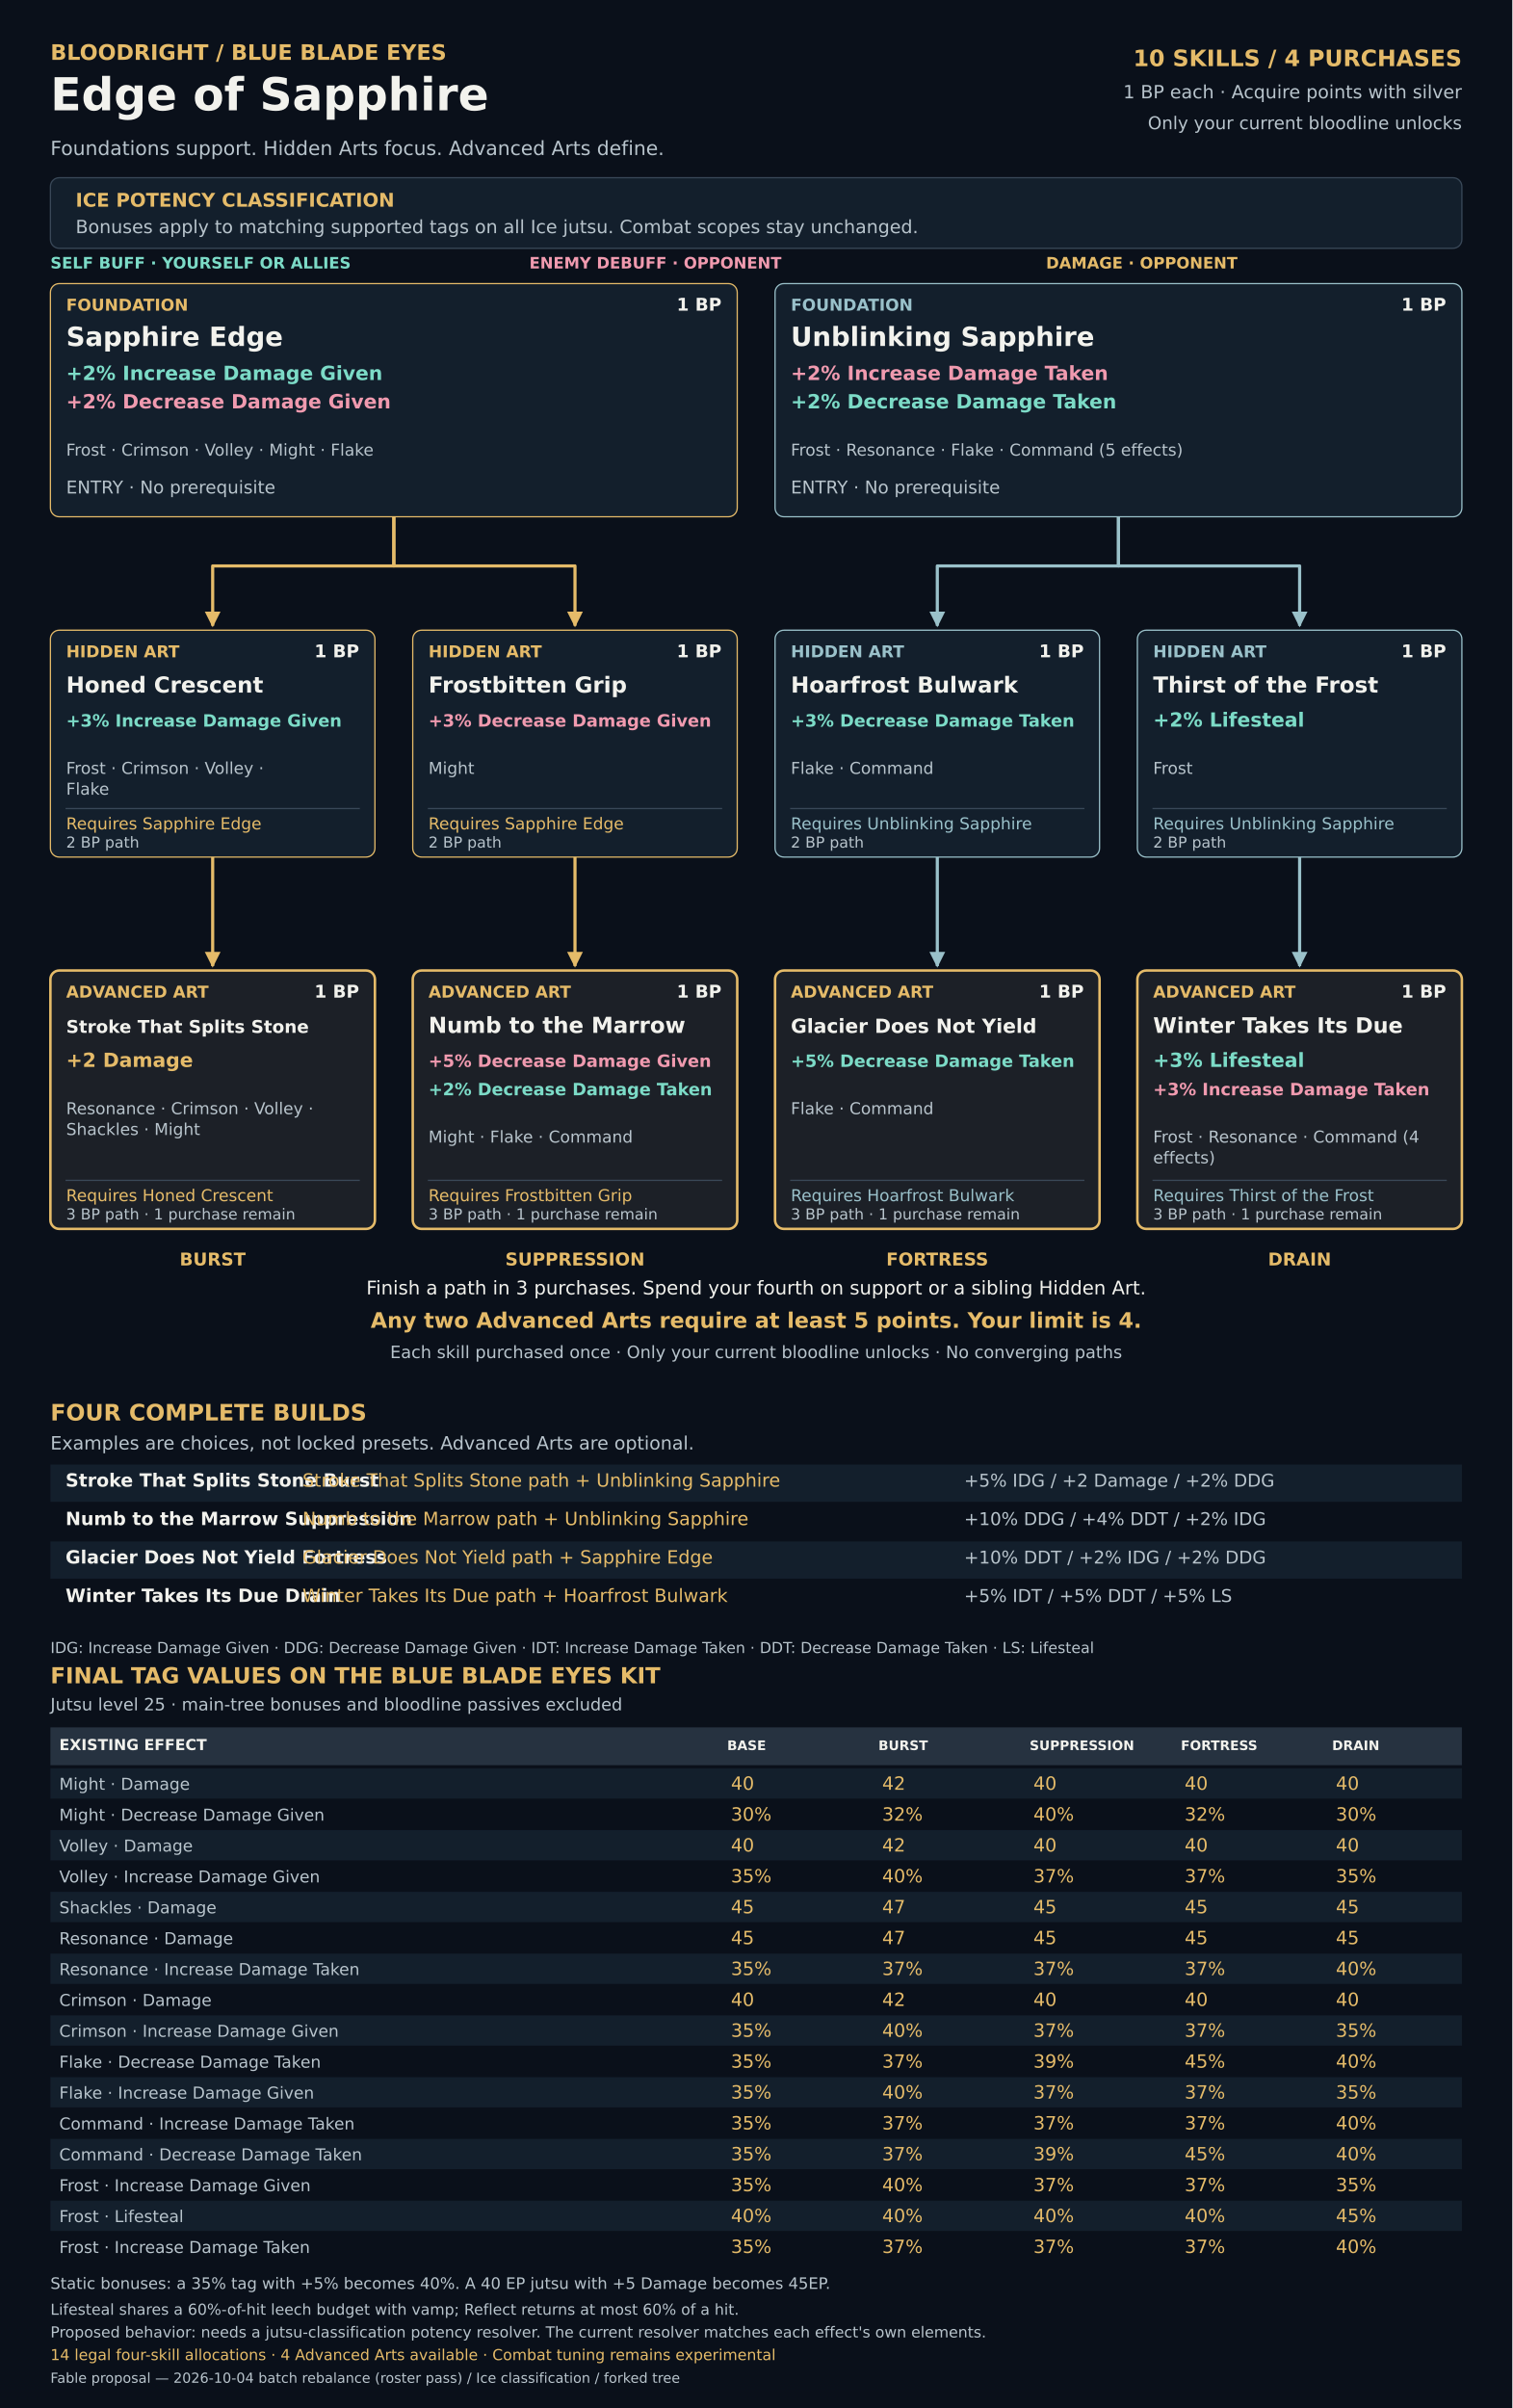
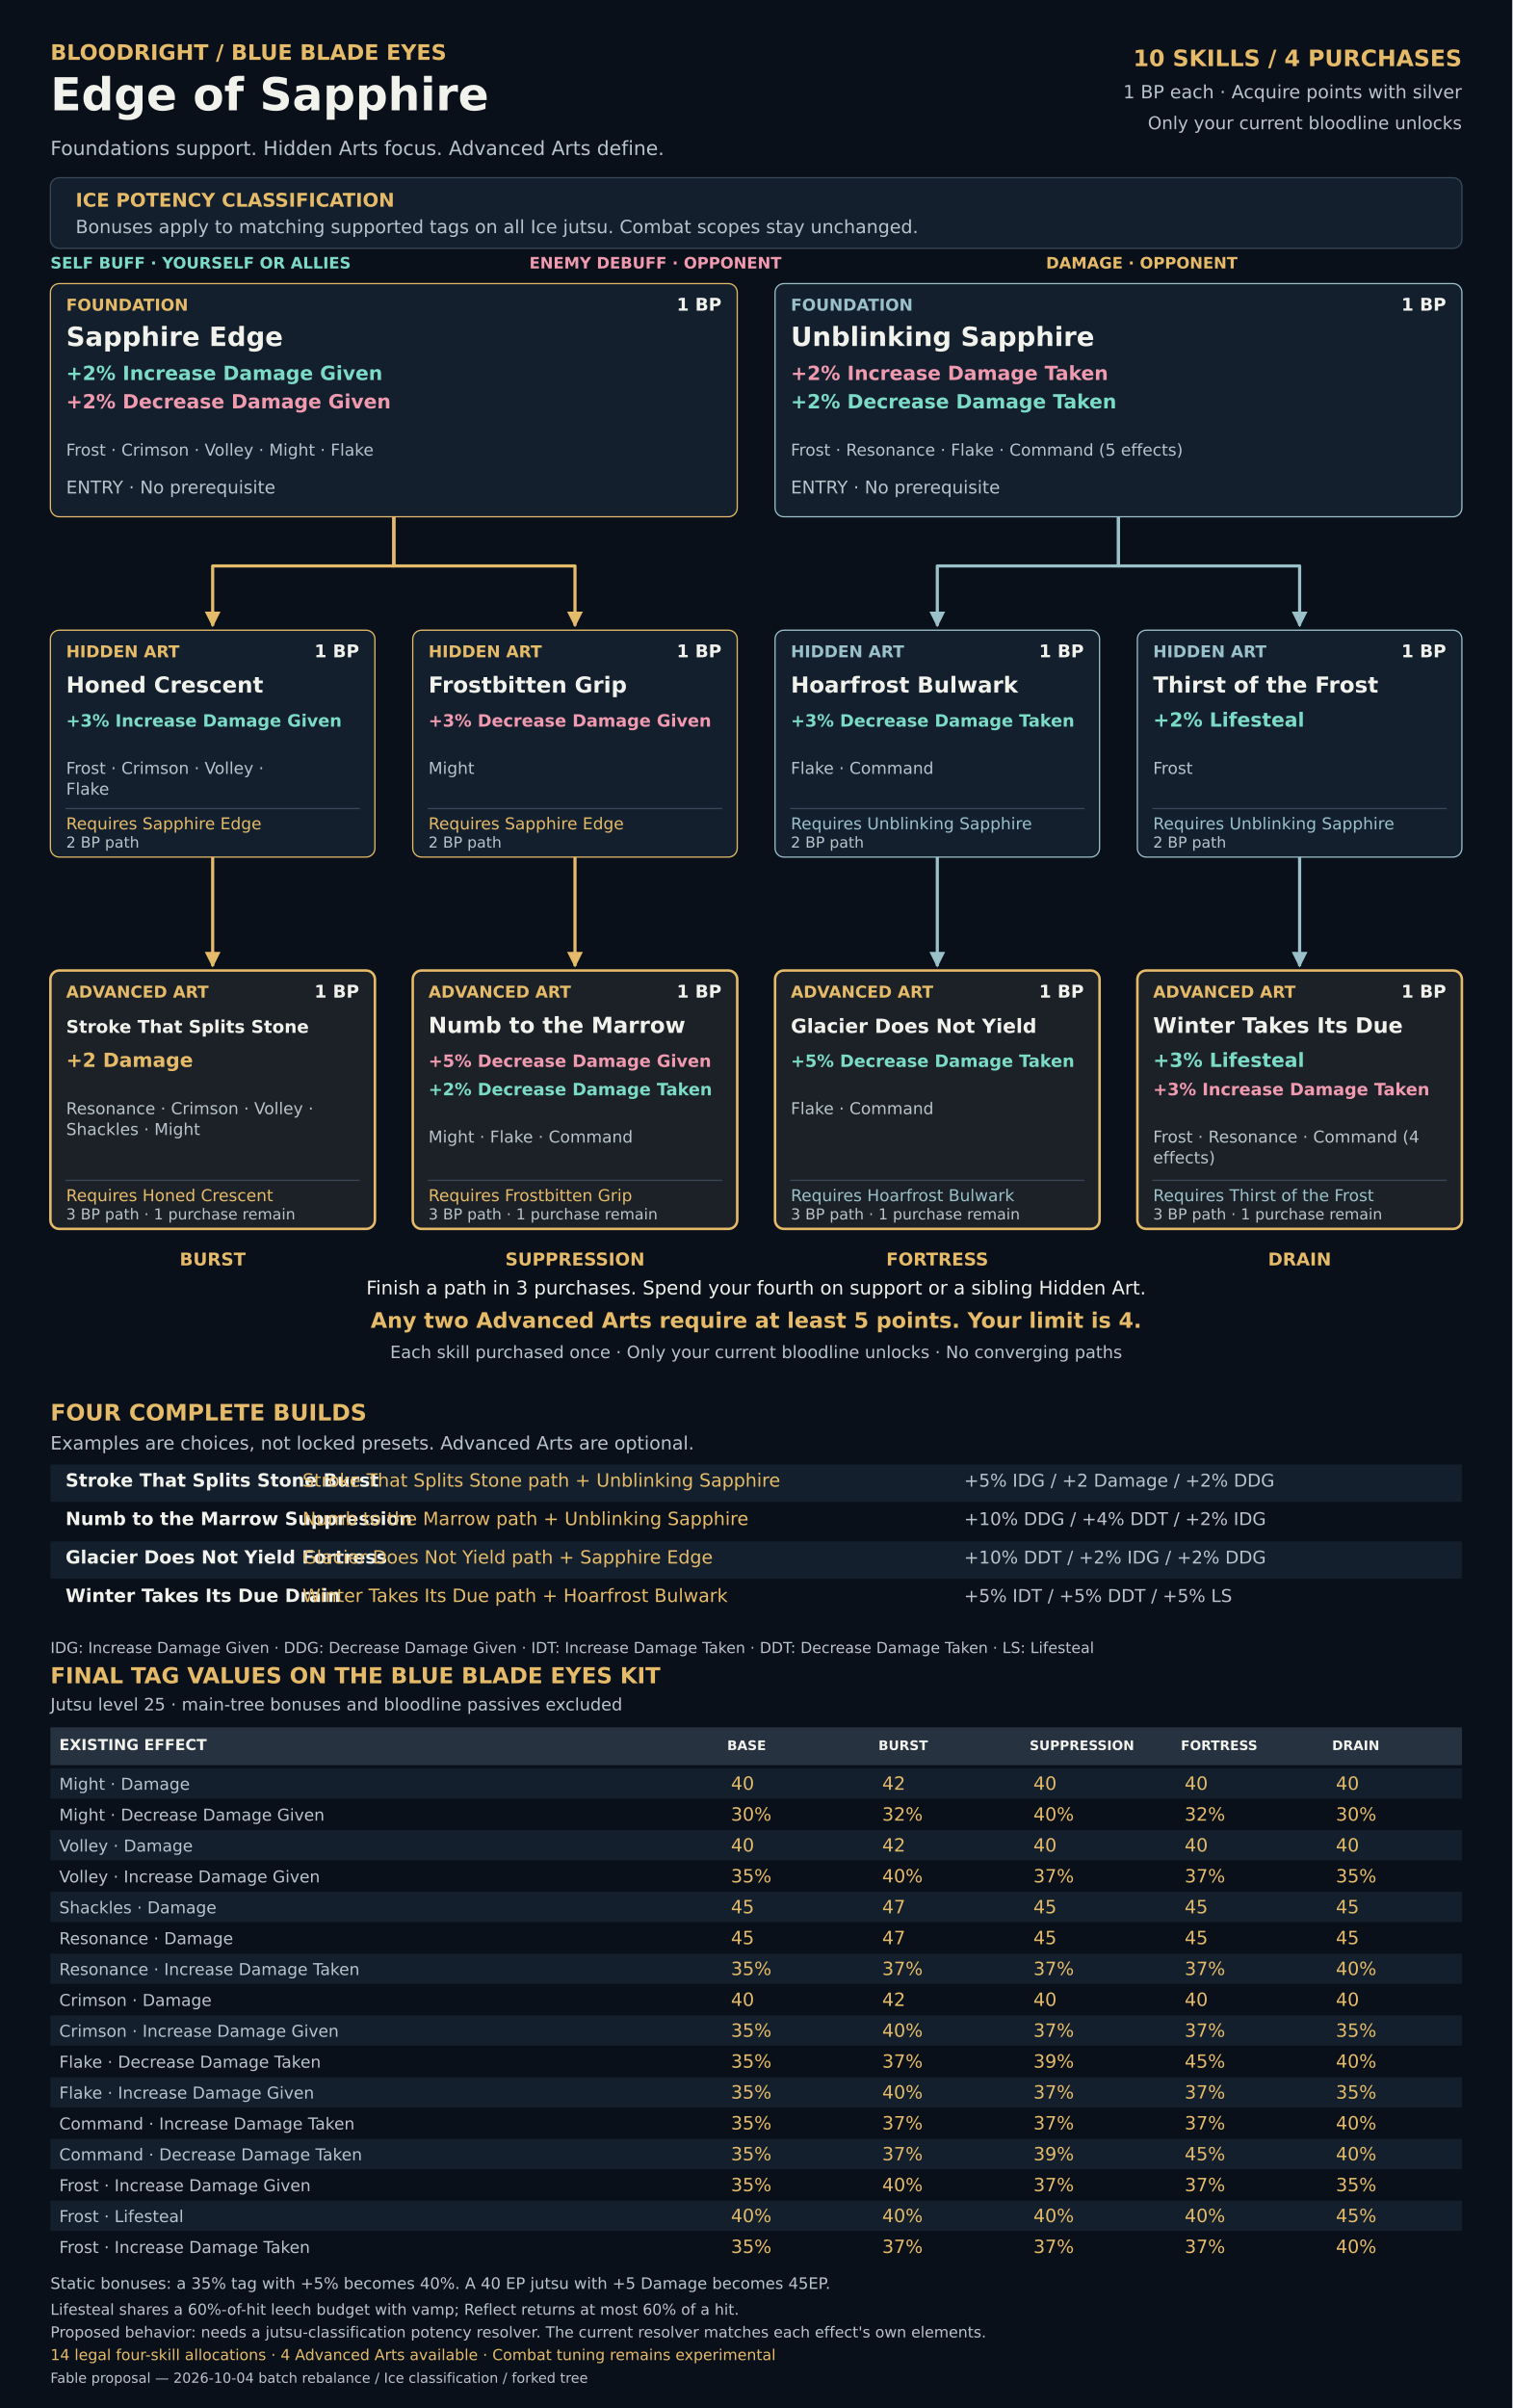
<svg xmlns="http://www.w3.org/2000/svg" width="2400" height="3821" viewBox="0 0 2400 3821" role="img" aria-labelledby="title desc">
  <defs>
    <marker id="arrow-0" viewBox="0 0 10 10" refX="9" refY="5" markerWidth="5" markerHeight="5" orient="auto">
      <path d="M0 0L10 5L0 10Z" fill="#e5bb69" />
    </marker>
    <marker id="arrow-1" viewBox="0 0 10 10" refX="9" refY="5" markerWidth="5" markerHeight="5" orient="auto">
      <path d="M0 0L10 5L0 10Z" fill="#9ac1ca" />
    </marker>
    <marker id="arrow-2" viewBox="0 0 10 10" refX="9" refY="5" markerWidth="5" markerHeight="5" orient="auto">
      <path d="M0 0L10 5L0 10Z" fill="#b8d98d" />
    </marker>
    <marker id="arrow-3" viewBox="0 0 10 10" refX="9" refY="5" markerWidth="5" markerHeight="5" orient="auto">
      <path d="M0 0L10 5L0 10Z" fill="#d9a6e0" />
    </marker>
  </defs>
  <g font-family="DejaVu Sans, sans-serif">
    <rect x="0" y="0" width="2400" height="3821" rx="0" fill="#0a101a" />
    <text x="80" y="95" font-size="34" font-weight="700" fill="#e5bb69" text-anchor="start">BLOODRIGHT / BLUE BLADE EYES</text>
    <text x="80" y="175" font-size="72" font-weight="700" fill="#f2f2ed" text-anchor="start">Edge of Sapphire</text>
    <text x="80" y="246" font-size="31" font-weight="400" fill="#b8c4cc" text-anchor="start">Foundations support. Hidden Arts focus. Advanced Arts define.</text>
    <text x="2320" y="105" font-size="36" font-weight="700" fill="#e5bb69" text-anchor="end">10 SKILLS  /  4 PURCHASES</text>
    <text x="2320" y="156" font-size="29" font-weight="400" fill="#b8c4cc" text-anchor="end">1 BP each · Acquire points with silver</text>
    <text x="2320" y="205" font-size="28" font-weight="400" fill="#b8c4cc" text-anchor="end">Only your current bloodline unlocks</text>
    <rect x="80" y="282" width="2240" height="112" rx="14" fill="#131f2c" stroke="#394858" stroke-width="2" />
    <text x="120" y="328" font-size="30" font-weight="700" fill="#e5bb69" text-anchor="start">ICE POTENCY CLASSIFICATION</text>
    <text x="120" y="370" font-size="29" font-weight="400" fill="#b8c4cc" text-anchor="start">Bonuses apply to matching supported tags on all Ice jutsu. Combat scopes stay unchanged.</text>
    <text x="80" y="426" font-size="25" font-weight="700" fill="#7cdbc7" text-anchor="start">SELF BUFF · YOURSELF OR ALLIES</text>
    <text x="840" y="426" font-size="25" font-weight="700" fill="#f09aaf" text-anchor="start">ENEMY DEBUFF · OPPONENT</text>
    <text x="1660" y="426" font-size="25" font-weight="700" fill="#e5bb69" text-anchor="start">DAMAGE · OPPONENT</text>
    <path id="edge-02-03" data-from="02" data-to="03" d="M337.5 1360 V1533" fill="none" stroke="#e5bb69" stroke-width="5" stroke-linejoin="round" marker-end="url(#arrow-0)" />
    <path id="edge-04-05" data-from="04" data-to="05" d="M912.5 1360 V1533" fill="none" stroke="#e5bb69" stroke-width="5" stroke-linejoin="round" marker-end="url(#arrow-0)" />
    <path id="edge-01-02" data-from="01" data-to="02" d="M625 820 V898 H337.5 V993" fill="none" stroke="#e5bb69" stroke-width="5" stroke-linejoin="round" marker-end="url(#arrow-0)" />
    <path id="edge-01-04" data-from="01" data-to="04" d="M625 820 V898 H912.5 V993" fill="none" stroke="#e5bb69" stroke-width="5" stroke-linejoin="round" marker-end="url(#arrow-0)" />
    <path id="edge-07-08" data-from="07" data-to="08" d="M1487.5 1360 V1533" fill="none" stroke="#9ac1ca" stroke-width="5" stroke-linejoin="round" marker-end="url(#arrow-1)" />
    <path id="edge-09-10" data-from="09" data-to="10" d="M2062.5 1360 V1533" fill="none" stroke="#9ac1ca" stroke-width="5" stroke-linejoin="round" marker-end="url(#arrow-1)" />
    <path id="edge-06-07" data-from="06" data-to="07" d="M1775 820 V898 H1487.5 V993" fill="none" stroke="#9ac1ca" stroke-width="5" stroke-linejoin="round" marker-end="url(#arrow-1)" />
    <path id="edge-06-09" data-from="06" data-to="09" d="M1775 820 V898 H2062.5 V993" fill="none" stroke="#9ac1ca" stroke-width="5" stroke-linejoin="round" marker-end="url(#arrow-1)" />
    <g id="node-01" data-cost="1" data-prerequisites="" data-potency-classification="Ice">
      <rect x="80" y="450" width="1090" height="370" rx="14" fill="#131f2c" stroke="#e5bb69" stroke-width="2" />
      <text x="105.0" y="493" font-size="26" font-weight="700" fill="#e5bb69" text-anchor="start">FOUNDATION</text>
      <text x="1145.0" y="493" font-size="28" font-weight="700" fill="#f2f2ed" text-anchor="end">1 BP</text>
      <text x="105.0" y="549" font-size="42" font-weight="700" fill="#f2f2ed" text-anchor="start">Sapphire Edge</text>
      <text x="105.0" y="603" font-size="31" font-weight="700" fill="#7cdbc7" text-anchor="start">+2% Increase Damage Given</text>
      <text x="105.0" y="648" font-size="31" font-weight="700" fill="#f09aaf" text-anchor="start">+2% Decrease Damage Given</text>
      <text x="105.0" y="723" font-size="26" font-weight="400" fill="#b8c4cc" text-anchor="start">Frost · Crimson · Volley · Might · Flake</text>
      <text x="105.0" y="783" font-size="28" font-weight="400" fill="#b8c4cc" text-anchor="start">ENTRY · No prerequisite</text>
    </g>
    <g id="node-06" data-cost="1" data-prerequisites="" data-potency-classification="Ice">
      <rect x="1230" y="450" width="1090" height="370" rx="14" fill="#131f2c" stroke="#9ac1ca" stroke-width="2" />
      <text x="1255.0" y="493" font-size="26" font-weight="700" fill="#9ac1ca" text-anchor="start">FOUNDATION</text>
      <text x="2295.0" y="493" font-size="28" font-weight="700" fill="#f2f2ed" text-anchor="end">1 BP</text>
      <text x="1255.0" y="549" font-size="42" font-weight="700" fill="#f2f2ed" text-anchor="start">Unblinking Sapphire</text>
      <text x="1255.0" y="603" font-size="31" font-weight="700" fill="#f09aaf" text-anchor="start">+2% Increase Damage Taken</text>
      <text x="1255.0" y="648" font-size="31" font-weight="700" fill="#7cdbc7" text-anchor="start">+2% Decrease Damage Taken</text>
      <text x="1255.0" y="723" font-size="26" font-weight="400" fill="#b8c4cc" text-anchor="start">Frost · Resonance · Flake · Command (5 effects)</text>
      <text x="1255.0" y="783" font-size="28" font-weight="400" fill="#b8c4cc" text-anchor="start">ENTRY · No prerequisite</text>
    </g>
    <g id="node-02" data-cost="1" data-prerequisites="01" data-potency-classification="Ice">
      <rect x="80" y="1000" width="515" height="360" rx="14" fill="#131f2c" stroke="#e5bb69" stroke-width="2" />
      <text x="105.0" y="1043" font-size="26" font-weight="700" fill="#e5bb69" text-anchor="start">HIDDEN ART</text>
      <text x="570.0" y="1043" font-size="28" font-weight="700" fill="#f2f2ed" text-anchor="end">1 BP</text>
      <text x="105.0" y="1099" font-size="35" font-weight="700" fill="#f2f2ed" text-anchor="start">Honed Crescent</text>
      <text x="105.0" y="1153" font-size="27" font-weight="700" fill="#7cdbc7" text-anchor="start">+3% Increase Damage Given</text>
      <text x="105.0" y="1228" font-size="26" font-weight="400" fill="#b8c4cc" text-anchor="start">Frost · Crimson · Volley ·</text>
      <text x="105.0" y="1261" font-size="26" font-weight="400" fill="#b8c4cc" text-anchor="start">Flake</text>
      <path d="M104 1283 L571 1283" fill="none" stroke="#394858" stroke-width="2" />
      <text x="105.0" y="1316" font-size="26" font-weight="400" fill="#e5bb69" text-anchor="start">Requires Sapphire Edge</text>
      <text x="105.0" y="1345" font-size="24" font-weight="400" fill="#b8c4cc" text-anchor="start">2 BP path</text>
    </g>
    <g id="node-04" data-cost="1" data-prerequisites="01" data-potency-classification="Ice">
      <rect x="655" y="1000" width="515" height="360" rx="14" fill="#131f2c" stroke="#e5bb69" stroke-width="2" />
      <text x="680.0" y="1043" font-size="26" font-weight="700" fill="#e5bb69" text-anchor="start">HIDDEN ART</text>
      <text x="1145.0" y="1043" font-size="28" font-weight="700" fill="#f2f2ed" text-anchor="end">1 BP</text>
      <text x="680.0" y="1099" font-size="35" font-weight="700" fill="#f2f2ed" text-anchor="start">Frostbitten Grip</text>
      <text x="680.0" y="1153" font-size="27" font-weight="700" fill="#f09aaf" text-anchor="start">+3% Decrease Damage Given</text>
      <text x="680.0" y="1228" font-size="26" font-weight="400" fill="#b8c4cc" text-anchor="start">Might</text>
      <path d="M679 1283 L1146 1283" fill="none" stroke="#394858" stroke-width="2" />
      <text x="680.0" y="1316" font-size="26" font-weight="400" fill="#e5bb69" text-anchor="start">Requires Sapphire Edge</text>
      <text x="680.0" y="1345" font-size="24" font-weight="400" fill="#b8c4cc" text-anchor="start">2 BP path</text>
    </g>
    <g id="node-07" data-cost="1" data-prerequisites="06" data-potency-classification="Ice">
      <rect x="1230" y="1000" width="515" height="360" rx="14" fill="#131f2c" stroke="#9ac1ca" stroke-width="2" />
      <text x="1255.0" y="1043" font-size="26" font-weight="700" fill="#9ac1ca" text-anchor="start">HIDDEN ART</text>
      <text x="1720.0" y="1043" font-size="28" font-weight="700" fill="#f2f2ed" text-anchor="end">1 BP</text>
      <text x="1255.0" y="1099" font-size="35" font-weight="700" fill="#f2f2ed" text-anchor="start">Hoarfrost Bulwark</text>
      <text x="1255.0" y="1153" font-size="27" font-weight="700" fill="#7cdbc7" text-anchor="start">+3% Decrease Damage Taken</text>
      <text x="1255.0" y="1228" font-size="26" font-weight="400" fill="#b8c4cc" text-anchor="start">Flake · Command</text>
      <path d="M1254 1283 L1721 1283" fill="none" stroke="#394858" stroke-width="2" />
      <text x="1255.0" y="1316" font-size="26" font-weight="400" fill="#9ac1ca" text-anchor="start">Requires Unblinking Sapphire</text>
      <text x="1255.0" y="1345" font-size="24" font-weight="400" fill="#b8c4cc" text-anchor="start">2 BP path</text>
    </g>
    <g id="node-09" data-cost="1" data-prerequisites="06" data-potency-classification="Ice">
      <rect x="1805" y="1000" width="515" height="360" rx="14" fill="#131f2c" stroke="#9ac1ca" stroke-width="2" />
      <text x="1830.0" y="1043" font-size="26" font-weight="700" fill="#9ac1ca" text-anchor="start">HIDDEN ART</text>
      <text x="2295.0" y="1043" font-size="28" font-weight="700" fill="#f2f2ed" text-anchor="end">1 BP</text>
      <text x="1830.0" y="1099" font-size="35" font-weight="700" fill="#f2f2ed" text-anchor="start">Thirst of the Frost</text>
      <text x="1830.0" y="1153" font-size="31" font-weight="700" fill="#7cdbc7" text-anchor="start">+2% Lifesteal</text>
      <text x="1830.0" y="1228" font-size="26" font-weight="400" fill="#b8c4cc" text-anchor="start">Frost</text>
      <path d="M1829 1283 L2296 1283" fill="none" stroke="#394858" stroke-width="2" />
      <text x="1830.0" y="1316" font-size="26" font-weight="400" fill="#9ac1ca" text-anchor="start">Requires Unblinking Sapphire</text>
      <text x="1830.0" y="1345" font-size="24" font-weight="400" fill="#b8c4cc" text-anchor="start">2 BP path</text>
    </g>
    <g id="node-03" data-cost="1" data-prerequisites="02" data-potency-classification="Ice">
      <rect x="80" y="1540" width="515" height="410" rx="14" fill="#1c2027" stroke="#e5bb69" stroke-width="4" />
      <text x="105.0" y="1583" font-size="26" font-weight="700" fill="#e5bb69" text-anchor="start">ADVANCED ART</text>
      <text x="570.0" y="1583" font-size="28" font-weight="700" fill="#f2f2ed" text-anchor="end">1 BP</text>
      <text x="105.0" y="1639" font-size="28" font-weight="700" fill="#f2f2ed" text-anchor="start">Stroke That Splits Stone</text>
      <text x="105.0" y="1693" font-size="31" font-weight="700" fill="#e5bb69" text-anchor="start">+2 Damage</text>
      <text x="105.0" y="1768" font-size="26" font-weight="400" fill="#b8c4cc" text-anchor="start">Resonance · Crimson · Volley ·</text>
      <text x="105.0" y="1801" font-size="26" font-weight="400" fill="#b8c4cc" text-anchor="start">Shackles · Might</text>
      <path d="M104 1873 L571 1873" fill="none" stroke="#394858" stroke-width="2" />
      <text x="105.0" y="1906" font-size="26" font-weight="400" fill="#e5bb69" text-anchor="start">Requires Honed Crescent</text>
      <text x="105.0" y="1935" font-size="24" font-weight="400" fill="#b8c4cc" text-anchor="start">3 BP path · 1 purchase remain</text>
    </g>
    <g id="node-05" data-cost="1" data-prerequisites="04" data-potency-classification="Ice">
      <rect x="655" y="1540" width="515" height="410" rx="14" fill="#1c2027" stroke="#e5bb69" stroke-width="4" />
      <text x="680.0" y="1583" font-size="26" font-weight="700" fill="#e5bb69" text-anchor="start">ADVANCED ART</text>
      <text x="1145.0" y="1583" font-size="28" font-weight="700" fill="#f2f2ed" text-anchor="end">1 BP</text>
      <text x="680.0" y="1639" font-size="35" font-weight="700" fill="#f2f2ed" text-anchor="start">Numb to the Marrow</text>
      <text x="680.0" y="1693" font-size="27" font-weight="700" fill="#f09aaf" text-anchor="start">+5% Decrease Damage Given</text>
      <text x="680.0" y="1738" font-size="27" font-weight="700" fill="#7cdbc7" text-anchor="start">+2% Decrease Damage Taken</text>
      <text x="680.0" y="1813" font-size="26" font-weight="400" fill="#b8c4cc" text-anchor="start">Might · Flake · Command</text>
      <path d="M679 1873 L1146 1873" fill="none" stroke="#394858" stroke-width="2" />
      <text x="680.0" y="1906" font-size="26" font-weight="400" fill="#e5bb69" text-anchor="start">Requires Frostbitten Grip</text>
      <text x="680.0" y="1935" font-size="24" font-weight="400" fill="#b8c4cc" text-anchor="start">3 BP path · 1 purchase remain</text>
    </g>
    <g id="node-08" data-cost="1" data-prerequisites="07" data-potency-classification="Ice">
      <rect x="1230" y="1540" width="515" height="410" rx="14" fill="#1c2027" stroke="#e5bb69" stroke-width="4" />
      <text x="1255.0" y="1583" font-size="26" font-weight="700" fill="#e5bb69" text-anchor="start">ADVANCED ART</text>
      <text x="1720.0" y="1583" font-size="28" font-weight="700" fill="#f2f2ed" text-anchor="end">1 BP</text>
      <text x="1255.0" y="1639" font-size="31" font-weight="700" fill="#f2f2ed" text-anchor="start">Glacier Does Not Yield</text>
      <text x="1255.0" y="1693" font-size="27" font-weight="700" fill="#7cdbc7" text-anchor="start">+5% Decrease Damage Taken</text>
      <text x="1255.0" y="1768" font-size="26" font-weight="400" fill="#b8c4cc" text-anchor="start">Flake · Command</text>
      <path d="M1254 1873 L1721 1873" fill="none" stroke="#394858" stroke-width="2" />
      <text x="1255.0" y="1906" font-size="26" font-weight="400" fill="#9ac1ca" text-anchor="start">Requires Hoarfrost Bulwark</text>
      <text x="1255.0" y="1935" font-size="24" font-weight="400" fill="#b8c4cc" text-anchor="start">3 BP path · 1 purchase remain</text>
    </g>
    <g id="node-10" data-cost="1" data-prerequisites="09" data-potency-classification="Ice">
      <rect x="1805" y="1540" width="515" height="410" rx="14" fill="#1c2027" stroke="#e5bb69" stroke-width="4" />
      <text x="1830.0" y="1583" font-size="26" font-weight="700" fill="#e5bb69" text-anchor="start">ADVANCED ART</text>
      <text x="2295.0" y="1583" font-size="28" font-weight="700" fill="#f2f2ed" text-anchor="end">1 BP</text>
      <text x="1830.0" y="1639" font-size="34" font-weight="700" fill="#f2f2ed" text-anchor="start">Winter Takes Its Due</text>
      <text x="1830.0" y="1693" font-size="31" font-weight="700" fill="#7cdbc7" text-anchor="start">+3% Lifesteal</text>
      <text x="1830.0" y="1738" font-size="27" font-weight="700" fill="#f09aaf" text-anchor="start">+3% Increase Damage Taken</text>
      <text x="1830.0" y="1813" font-size="26" font-weight="400" fill="#b8c4cc" text-anchor="start">Frost · Resonance · Command (4</text>
      <text x="1830.0" y="1846" font-size="26" font-weight="400" fill="#b8c4cc" text-anchor="start">effects)</text>
      <path d="M1829 1873 L2296 1873" fill="none" stroke="#394858" stroke-width="2" />
      <text x="1830.0" y="1906" font-size="26" font-weight="400" fill="#9ac1ca" text-anchor="start">Requires Thirst of the Frost</text>
      <text x="1830.0" y="1935" font-size="24" font-weight="400" fill="#b8c4cc" text-anchor="start">3 BP path · 1 purchase remain</text>
    </g>
    <text x="337.5" y="2008" font-size="28" font-weight="700" fill="#e5bb69" text-anchor="middle">BURST</text>
    <text x="912.5" y="2008" font-size="28" font-weight="700" fill="#e5bb69" text-anchor="middle">SUPPRESSION</text>
    <text x="1487.5" y="2008" font-size="28" font-weight="700" fill="#e5bb69" text-anchor="middle">FORTRESS</text>
    <text x="2062.5" y="2008" font-size="28" font-weight="700" fill="#e5bb69" text-anchor="middle">DRAIN</text>
    <text x="1200.0" y="2054" font-size="30" font-weight="400" fill="#f2f2ed" text-anchor="middle">Finish a path in 3 purchases. Spend your fourth on support or a sibling Hidden Art.</text>
    <text x="1200.0" y="2107" font-size="34" font-weight="700" fill="#e5bb69" text-anchor="middle">Any two Advanced Arts require at least 5 points. Your limit is 4.</text>
    <text x="1200.0" y="2155" font-size="27" font-weight="400" fill="#b8c4cc" text-anchor="middle">Each skill purchased once · Only your current bloodline unlocks · No converging paths</text>
    <text x="80" y="2254" font-size="36" font-weight="700" fill="#e5bb69" text-anchor="start">FOUR COMPLETE BUILDS</text>
    <text x="80" y="2300" font-size="29" font-weight="400" fill="#b8c4cc" text-anchor="start">Examples are choices, not locked presets. Advanced Arts are optional.</text>
    <rect x="80" y="2324" width="2240" height="59" rx="0" fill="#131f2c" />
    <text x="104" y="2359" font-size="29" font-weight="700" fill="#f2f2ed" text-anchor="start">Stroke That Splits Stone Burst</text>
    <text x="480" y="2359" font-size="29" font-weight="400" fill="#e5bb69" text-anchor="start">Stroke That Splits Stone path + Unblinking Sapphire</text>
    <text x="1530" y="2359" font-size="28" font-weight="400" fill="#b8c4cc" text-anchor="start">+5% IDG / +2 Damage / +2% DDG</text>
    <rect x="80" y="2385" width="2240" height="59" rx="0" fill="#0a101a" />
    <text x="104" y="2420" font-size="29" font-weight="700" fill="#f2f2ed" text-anchor="start">Numb to the Marrow Suppression</text>
    <text x="480" y="2420" font-size="29" font-weight="400" fill="#e5bb69" text-anchor="start">Numb to the Marrow path + Unblinking Sapphire</text>
    <text x="1530" y="2420" font-size="28" font-weight="400" fill="#b8c4cc" text-anchor="start">+10% DDG / +4% DDT / +2% IDG</text>
    <rect x="80" y="2446" width="2240" height="59" rx="0" fill="#131f2c" />
    <text x="104" y="2481" font-size="29" font-weight="700" fill="#f2f2ed" text-anchor="start">Glacier Does Not Yield Fortress</text>
    <text x="480" y="2481" font-size="29" font-weight="400" fill="#e5bb69" text-anchor="start">Glacier Does Not Yield path + Sapphire Edge</text>
    <text x="1530" y="2481" font-size="28" font-weight="400" fill="#b8c4cc" text-anchor="start">+10% DDT / +2% IDG / +2% DDG</text>
    <rect x="80" y="2507" width="2240" height="59" rx="0" fill="#0a101a" />
    <text x="104" y="2542" font-size="29" font-weight="700" fill="#f2f2ed" text-anchor="start">Winter Takes Its Due Drain</text>
    <text x="480" y="2542" font-size="29" font-weight="400" fill="#e5bb69" text-anchor="start">Winter Takes Its Due path + Hoarfrost Bulwark</text>
    <text x="1530" y="2542" font-size="28" font-weight="400" fill="#b8c4cc" text-anchor="start">+5% IDT / +5% DDT / +5% LS</text>
    <text x="80" y="2623" font-size="24" font-weight="400" fill="#b8c4cc" text-anchor="start">IDG: Increase Damage Given · DDG: Decrease Damage Given · IDT: Increase Damage Taken · DDT: Decrease Damage Taken · LS: Lifesteal</text>
    <text x="80" y="2671" font-size="35" font-weight="700" fill="#e5bb69" text-anchor="start">FINAL TAG VALUES ON THE BLUE BLADE EYES KIT</text>
    <text x="80" y="2714" font-size="27" font-weight="400" fill="#b8c4cc" text-anchor="start">Jutsu level 25 · main-tree bonuses and bloodline passives excluded</text>
    <rect x="80" y="2741" width="2240" height="60" rx="0" fill="#263240" />
    <text x="94" y="2777" font-size="24" font-weight="700" fill="#f2f2ed" text-anchor="start">EXISTING EFFECT</text>
    <text x="1154.0" y="2777" font-size="21" font-weight="700" fill="#f2f2ed" text-anchor="start">BASE</text>
    <text x="1394.0" y="2777" font-size="21" font-weight="700" fill="#f2f2ed" text-anchor="start">BURST</text>
    <text x="1634.0" y="2777" font-size="21" font-weight="700" fill="#f2f2ed" text-anchor="start">SUPPRESSION</text>
    <text x="1874.0" y="2777" font-size="21" font-weight="700" fill="#f2f2ed" text-anchor="start">FORTRESS</text>
    <text x="2114.0" y="2777" font-size="21" font-weight="700" fill="#f2f2ed" text-anchor="start">DRAIN</text>
    <rect x="80" y="2806" width="2240" height="48" rx="0" fill="#131f2c" />
    <text x="94" y="2840" font-size="26" font-weight="400" fill="#b8c4cc" text-anchor="start">Might · Damage</text>
    <text x="1160.0" y="2840" font-size="29" font-weight="400" fill="#e5bb69" text-anchor="start">40</text>
    <text x="1400.0" y="2840" font-size="29" font-weight="400" fill="#e5bb69" text-anchor="start">42</text>
    <text x="1640.0" y="2840" font-size="29" font-weight="400" fill="#e5bb69" text-anchor="start">40</text>
    <text x="1880.0" y="2840" font-size="29" font-weight="400" fill="#e5bb69" text-anchor="start">40</text>
    <text x="2120.0" y="2840" font-size="29" font-weight="400" fill="#e5bb69" text-anchor="start">40</text>
    <text x="94" y="2889" font-size="26" font-weight="400" fill="#b8c4cc" text-anchor="start">Might · Decrease Damage Given</text>
    <text x="1160.0" y="2889" font-size="29" font-weight="400" fill="#e5bb69" text-anchor="start">30%</text>
    <text x="1400.0" y="2889" font-size="29" font-weight="400" fill="#e5bb69" text-anchor="start">32%</text>
    <text x="1640.0" y="2889" font-size="29" font-weight="400" fill="#e5bb69" text-anchor="start">40%</text>
    <text x="1880.0" y="2889" font-size="29" font-weight="400" fill="#e5bb69" text-anchor="start">32%</text>
    <text x="2120.0" y="2889" font-size="29" font-weight="400" fill="#e5bb69" text-anchor="start">30%</text>
    <rect x="80" y="2904" width="2240" height="48" rx="0" fill="#131f2c" />
    <text x="94" y="2938" font-size="26" font-weight="400" fill="#b8c4cc" text-anchor="start">Volley · Damage</text>
    <text x="1160.0" y="2938" font-size="29" font-weight="400" fill="#e5bb69" text-anchor="start">40</text>
    <text x="1400.0" y="2938" font-size="29" font-weight="400" fill="#e5bb69" text-anchor="start">42</text>
    <text x="1640.0" y="2938" font-size="29" font-weight="400" fill="#e5bb69" text-anchor="start">40</text>
    <text x="1880.0" y="2938" font-size="29" font-weight="400" fill="#e5bb69" text-anchor="start">40</text>
    <text x="2120.0" y="2938" font-size="29" font-weight="400" fill="#e5bb69" text-anchor="start">40</text>
    <text x="94" y="2987" font-size="26" font-weight="400" fill="#b8c4cc" text-anchor="start">Volley · Increase Damage Given</text>
    <text x="1160.0" y="2987" font-size="29" font-weight="400" fill="#e5bb69" text-anchor="start">35%</text>
    <text x="1400.0" y="2987" font-size="29" font-weight="400" fill="#e5bb69" text-anchor="start">40%</text>
    <text x="1640.0" y="2987" font-size="29" font-weight="400" fill="#e5bb69" text-anchor="start">37%</text>
    <text x="1880.0" y="2987" font-size="29" font-weight="400" fill="#e5bb69" text-anchor="start">37%</text>
    <text x="2120.0" y="2987" font-size="29" font-weight="400" fill="#e5bb69" text-anchor="start">35%</text>
    <rect x="80" y="3002" width="2240" height="48" rx="0" fill="#131f2c" />
    <text x="94" y="3036" font-size="26" font-weight="400" fill="#b8c4cc" text-anchor="start">Shackles · Damage</text>
    <text x="1160.0" y="3036" font-size="29" font-weight="400" fill="#e5bb69" text-anchor="start">45</text>
    <text x="1400.0" y="3036" font-size="29" font-weight="400" fill="#e5bb69" text-anchor="start">47</text>
    <text x="1640.0" y="3036" font-size="29" font-weight="400" fill="#e5bb69" text-anchor="start">45</text>
    <text x="1880.0" y="3036" font-size="29" font-weight="400" fill="#e5bb69" text-anchor="start">45</text>
    <text x="2120.0" y="3036" font-size="29" font-weight="400" fill="#e5bb69" text-anchor="start">45</text>
    <text x="94" y="3085" font-size="26" font-weight="400" fill="#b8c4cc" text-anchor="start">Resonance · Damage</text>
    <text x="1160.0" y="3085" font-size="29" font-weight="400" fill="#e5bb69" text-anchor="start">45</text>
    <text x="1400.0" y="3085" font-size="29" font-weight="400" fill="#e5bb69" text-anchor="start">47</text>
    <text x="1640.0" y="3085" font-size="29" font-weight="400" fill="#e5bb69" text-anchor="start">45</text>
    <text x="1880.0" y="3085" font-size="29" font-weight="400" fill="#e5bb69" text-anchor="start">45</text>
    <text x="2120.0" y="3085" font-size="29" font-weight="400" fill="#e5bb69" text-anchor="start">45</text>
    <rect x="80" y="3100" width="2240" height="48" rx="0" fill="#131f2c" />
    <text x="94" y="3134" font-size="26" font-weight="400" fill="#b8c4cc" text-anchor="start">Resonance · Increase Damage Taken</text>
    <text x="1160.0" y="3134" font-size="29" font-weight="400" fill="#e5bb69" text-anchor="start">35%</text>
    <text x="1400.0" y="3134" font-size="29" font-weight="400" fill="#e5bb69" text-anchor="start">37%</text>
    <text x="1640.0" y="3134" font-size="29" font-weight="400" fill="#e5bb69" text-anchor="start">37%</text>
    <text x="1880.0" y="3134" font-size="29" font-weight="400" fill="#e5bb69" text-anchor="start">37%</text>
    <text x="2120.0" y="3134" font-size="29" font-weight="400" fill="#e5bb69" text-anchor="start">40%</text>
    <text x="94" y="3183" font-size="26" font-weight="400" fill="#b8c4cc" text-anchor="start">Crimson · Damage</text>
    <text x="1160.0" y="3183" font-size="29" font-weight="400" fill="#e5bb69" text-anchor="start">40</text>
    <text x="1400.0" y="3183" font-size="29" font-weight="400" fill="#e5bb69" text-anchor="start">42</text>
    <text x="1640.0" y="3183" font-size="29" font-weight="400" fill="#e5bb69" text-anchor="start">40</text>
    <text x="1880.0" y="3183" font-size="29" font-weight="400" fill="#e5bb69" text-anchor="start">40</text>
    <text x="2120.0" y="3183" font-size="29" font-weight="400" fill="#e5bb69" text-anchor="start">40</text>
    <rect x="80" y="3198" width="2240" height="48" rx="0" fill="#131f2c" />
    <text x="94" y="3232" font-size="26" font-weight="400" fill="#b8c4cc" text-anchor="start">Crimson · Increase Damage Given</text>
    <text x="1160.0" y="3232" font-size="29" font-weight="400" fill="#e5bb69" text-anchor="start">35%</text>
    <text x="1400.0" y="3232" font-size="29" font-weight="400" fill="#e5bb69" text-anchor="start">40%</text>
    <text x="1640.0" y="3232" font-size="29" font-weight="400" fill="#e5bb69" text-anchor="start">37%</text>
    <text x="1880.0" y="3232" font-size="29" font-weight="400" fill="#e5bb69" text-anchor="start">37%</text>
    <text x="2120.0" y="3232" font-size="29" font-weight="400" fill="#e5bb69" text-anchor="start">35%</text>
    <text x="94" y="3281" font-size="26" font-weight="400" fill="#b8c4cc" text-anchor="start">Flake · Decrease Damage Taken</text>
    <text x="1160.0" y="3281" font-size="29" font-weight="400" fill="#e5bb69" text-anchor="start">35%</text>
    <text x="1400.0" y="3281" font-size="29" font-weight="400" fill="#e5bb69" text-anchor="start">37%</text>
    <text x="1640.0" y="3281" font-size="29" font-weight="400" fill="#e5bb69" text-anchor="start">39%</text>
    <text x="1880.0" y="3281" font-size="29" font-weight="400" fill="#e5bb69" text-anchor="start">45%</text>
    <text x="2120.0" y="3281" font-size="29" font-weight="400" fill="#e5bb69" text-anchor="start">40%</text>
    <rect x="80" y="3296" width="2240" height="48" rx="0" fill="#131f2c" />
    <text x="94" y="3330" font-size="26" font-weight="400" fill="#b8c4cc" text-anchor="start">Flake · Increase Damage Given</text>
    <text x="1160.0" y="3330" font-size="29" font-weight="400" fill="#e5bb69" text-anchor="start">35%</text>
    <text x="1400.0" y="3330" font-size="29" font-weight="400" fill="#e5bb69" text-anchor="start">40%</text>
    <text x="1640.0" y="3330" font-size="29" font-weight="400" fill="#e5bb69" text-anchor="start">37%</text>
    <text x="1880.0" y="3330" font-size="29" font-weight="400" fill="#e5bb69" text-anchor="start">37%</text>
    <text x="2120.0" y="3330" font-size="29" font-weight="400" fill="#e5bb69" text-anchor="start">35%</text>
    <text x="94" y="3379" font-size="26" font-weight="400" fill="#b8c4cc" text-anchor="start">Command · Increase Damage Taken</text>
    <text x="1160.0" y="3379" font-size="29" font-weight="400" fill="#e5bb69" text-anchor="start">35%</text>
    <text x="1400.0" y="3379" font-size="29" font-weight="400" fill="#e5bb69" text-anchor="start">37%</text>
    <text x="1640.0" y="3379" font-size="29" font-weight="400" fill="#e5bb69" text-anchor="start">37%</text>
    <text x="1880.0" y="3379" font-size="29" font-weight="400" fill="#e5bb69" text-anchor="start">37%</text>
    <text x="2120.0" y="3379" font-size="29" font-weight="400" fill="#e5bb69" text-anchor="start">40%</text>
    <rect x="80" y="3394" width="2240" height="48" rx="0" fill="#131f2c" />
    <text x="94" y="3428" font-size="26" font-weight="400" fill="#b8c4cc" text-anchor="start">Command · Decrease Damage Taken</text>
    <text x="1160.0" y="3428" font-size="29" font-weight="400" fill="#e5bb69" text-anchor="start">35%</text>
    <text x="1400.0" y="3428" font-size="29" font-weight="400" fill="#e5bb69" text-anchor="start">37%</text>
    <text x="1640.0" y="3428" font-size="29" font-weight="400" fill="#e5bb69" text-anchor="start">39%</text>
    <text x="1880.0" y="3428" font-size="29" font-weight="400" fill="#e5bb69" text-anchor="start">45%</text>
    <text x="2120.0" y="3428" font-size="29" font-weight="400" fill="#e5bb69" text-anchor="start">40%</text>
    <text x="94" y="3477" font-size="26" font-weight="400" fill="#b8c4cc" text-anchor="start">Frost · Increase Damage Given</text>
    <text x="1160.0" y="3477" font-size="29" font-weight="400" fill="#e5bb69" text-anchor="start">35%</text>
    <text x="1400.0" y="3477" font-size="29" font-weight="400" fill="#e5bb69" text-anchor="start">40%</text>
    <text x="1640.0" y="3477" font-size="29" font-weight="400" fill="#e5bb69" text-anchor="start">37%</text>
    <text x="1880.0" y="3477" font-size="29" font-weight="400" fill="#e5bb69" text-anchor="start">37%</text>
    <text x="2120.0" y="3477" font-size="29" font-weight="400" fill="#e5bb69" text-anchor="start">35%</text>
    <rect x="80" y="3492" width="2240" height="48" rx="0" fill="#131f2c" />
    <text x="94" y="3526" font-size="26" font-weight="400" fill="#b8c4cc" text-anchor="start">Frost · Lifesteal</text>
    <text x="1160.0" y="3526" font-size="29" font-weight="400" fill="#e5bb69" text-anchor="start">40%</text>
    <text x="1400.0" y="3526" font-size="29" font-weight="400" fill="#e5bb69" text-anchor="start">40%</text>
    <text x="1640.0" y="3526" font-size="29" font-weight="400" fill="#e5bb69" text-anchor="start">40%</text>
    <text x="1880.0" y="3526" font-size="29" font-weight="400" fill="#e5bb69" text-anchor="start">40%</text>
    <text x="2120.0" y="3526" font-size="29" font-weight="400" fill="#e5bb69" text-anchor="start">45%</text>
    <text x="94" y="3575" font-size="26" font-weight="400" fill="#b8c4cc" text-anchor="start">Frost · Increase Damage Taken</text>
    <text x="1160.0" y="3575" font-size="29" font-weight="400" fill="#e5bb69" text-anchor="start">35%</text>
    <text x="1400.0" y="3575" font-size="29" font-weight="400" fill="#e5bb69" text-anchor="start">37%</text>
    <text x="1640.0" y="3575" font-size="29" font-weight="400" fill="#e5bb69" text-anchor="start">37%</text>
    <text x="1880.0" y="3575" font-size="29" font-weight="400" fill="#e5bb69" text-anchor="start">37%</text>
    <text x="2120.0" y="3575" font-size="29" font-weight="400" fill="#e5bb69" text-anchor="start">40%</text>
    <text x="80" y="3632" font-size="25" font-weight="400" fill="#b8c4cc" text-anchor="start">Static bonuses: a 35% tag with +5% becomes 40%. A 40 EP jutsu with +5 Damage becomes 45EP.</text>
    <text x="80" y="3673" font-size="24" font-weight="400" fill="#b8c4cc" text-anchor="start">Lifesteal shares a 60%-of-hit leech budget with vamp; Reflect returns at most 60% of a hit.</text>
    <text x="80" y="3709" font-size="24" font-weight="400" fill="#b8c4cc" text-anchor="start">Proposed behavior: needs a jutsu-classification potency resolver. The current resolver matches each effect's own elements.</text>
    <text x="80" y="3745" font-size="24" font-weight="400" fill="#e5bb69" text-anchor="start">14 legal four-skill allocations · 4 Advanced Arts available · Combat tuning remains experimental</text>
-     <text x="80" y="3781" font-size="22" font-weight="400" fill="#b8c4cc" text-anchor="start">Fable proposal — 2026-10-04 batch rebalance (roster pass) / Ice classification / forked tree</text>
+     <text x="80" y="3781" font-size="22" font-weight="400" fill="#b8c4cc" text-anchor="start">Fable proposal — 2026-10-04 batch rebalance / Ice classification / forked tree</text>
  </g>
</svg>
